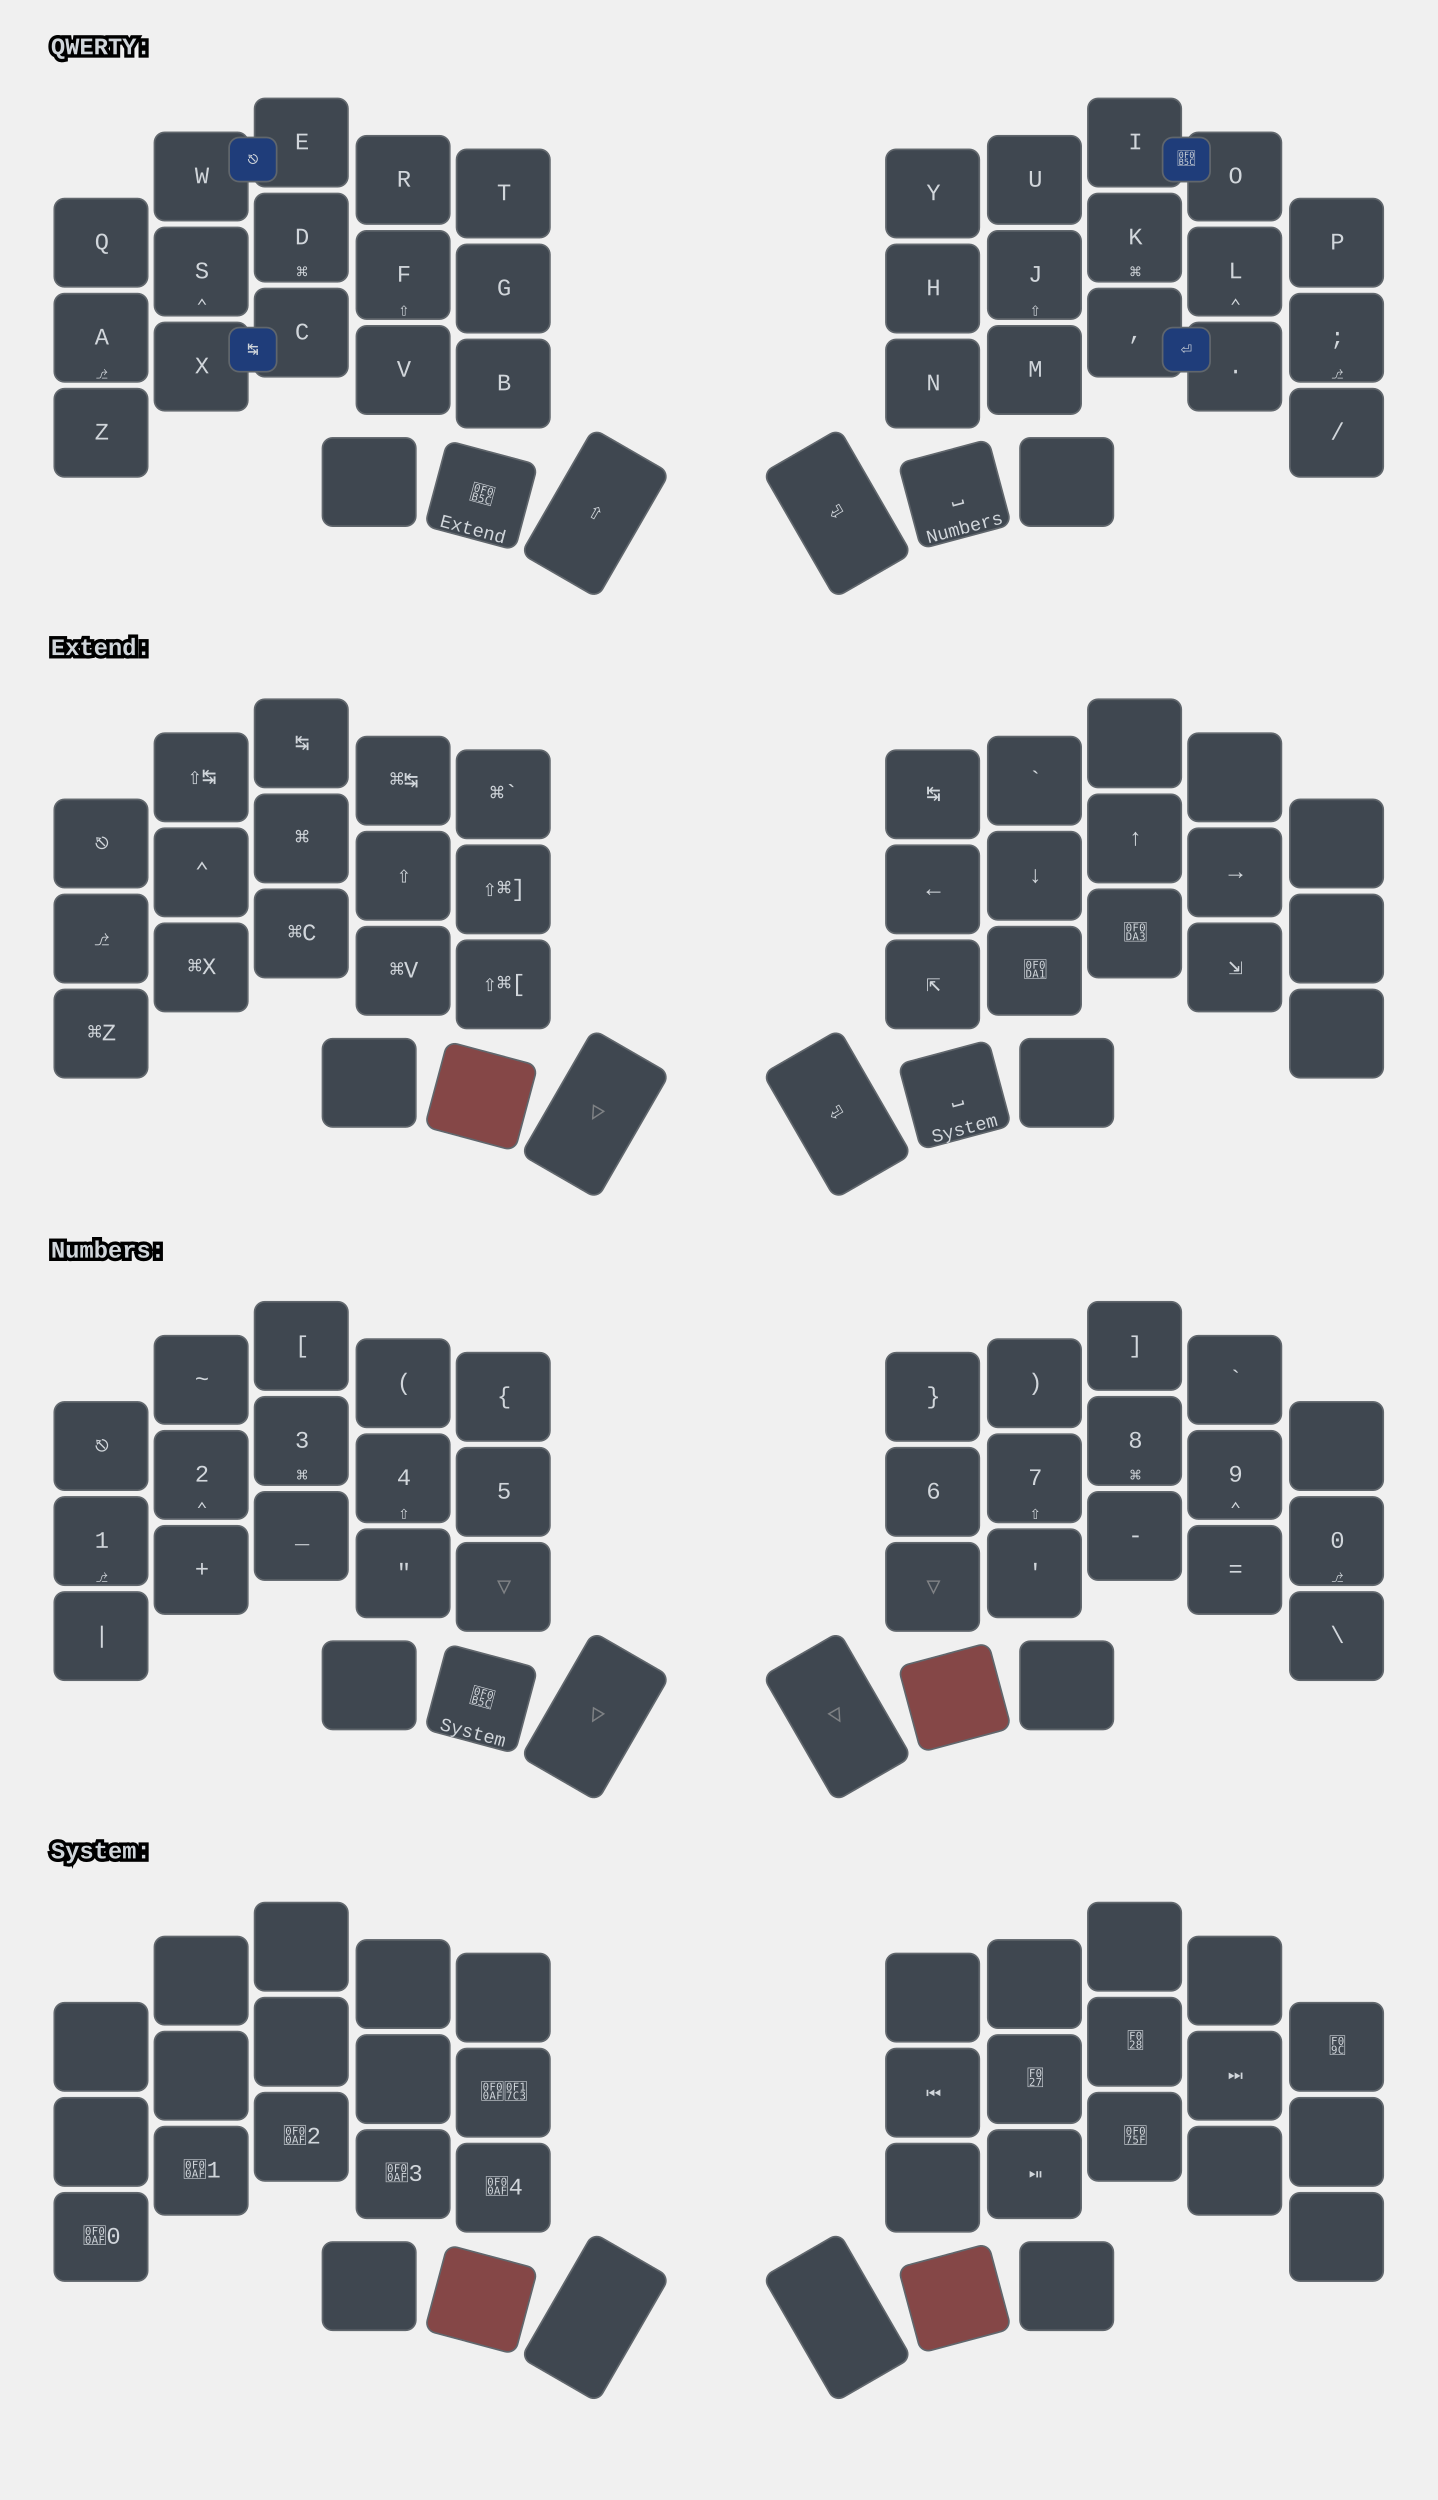
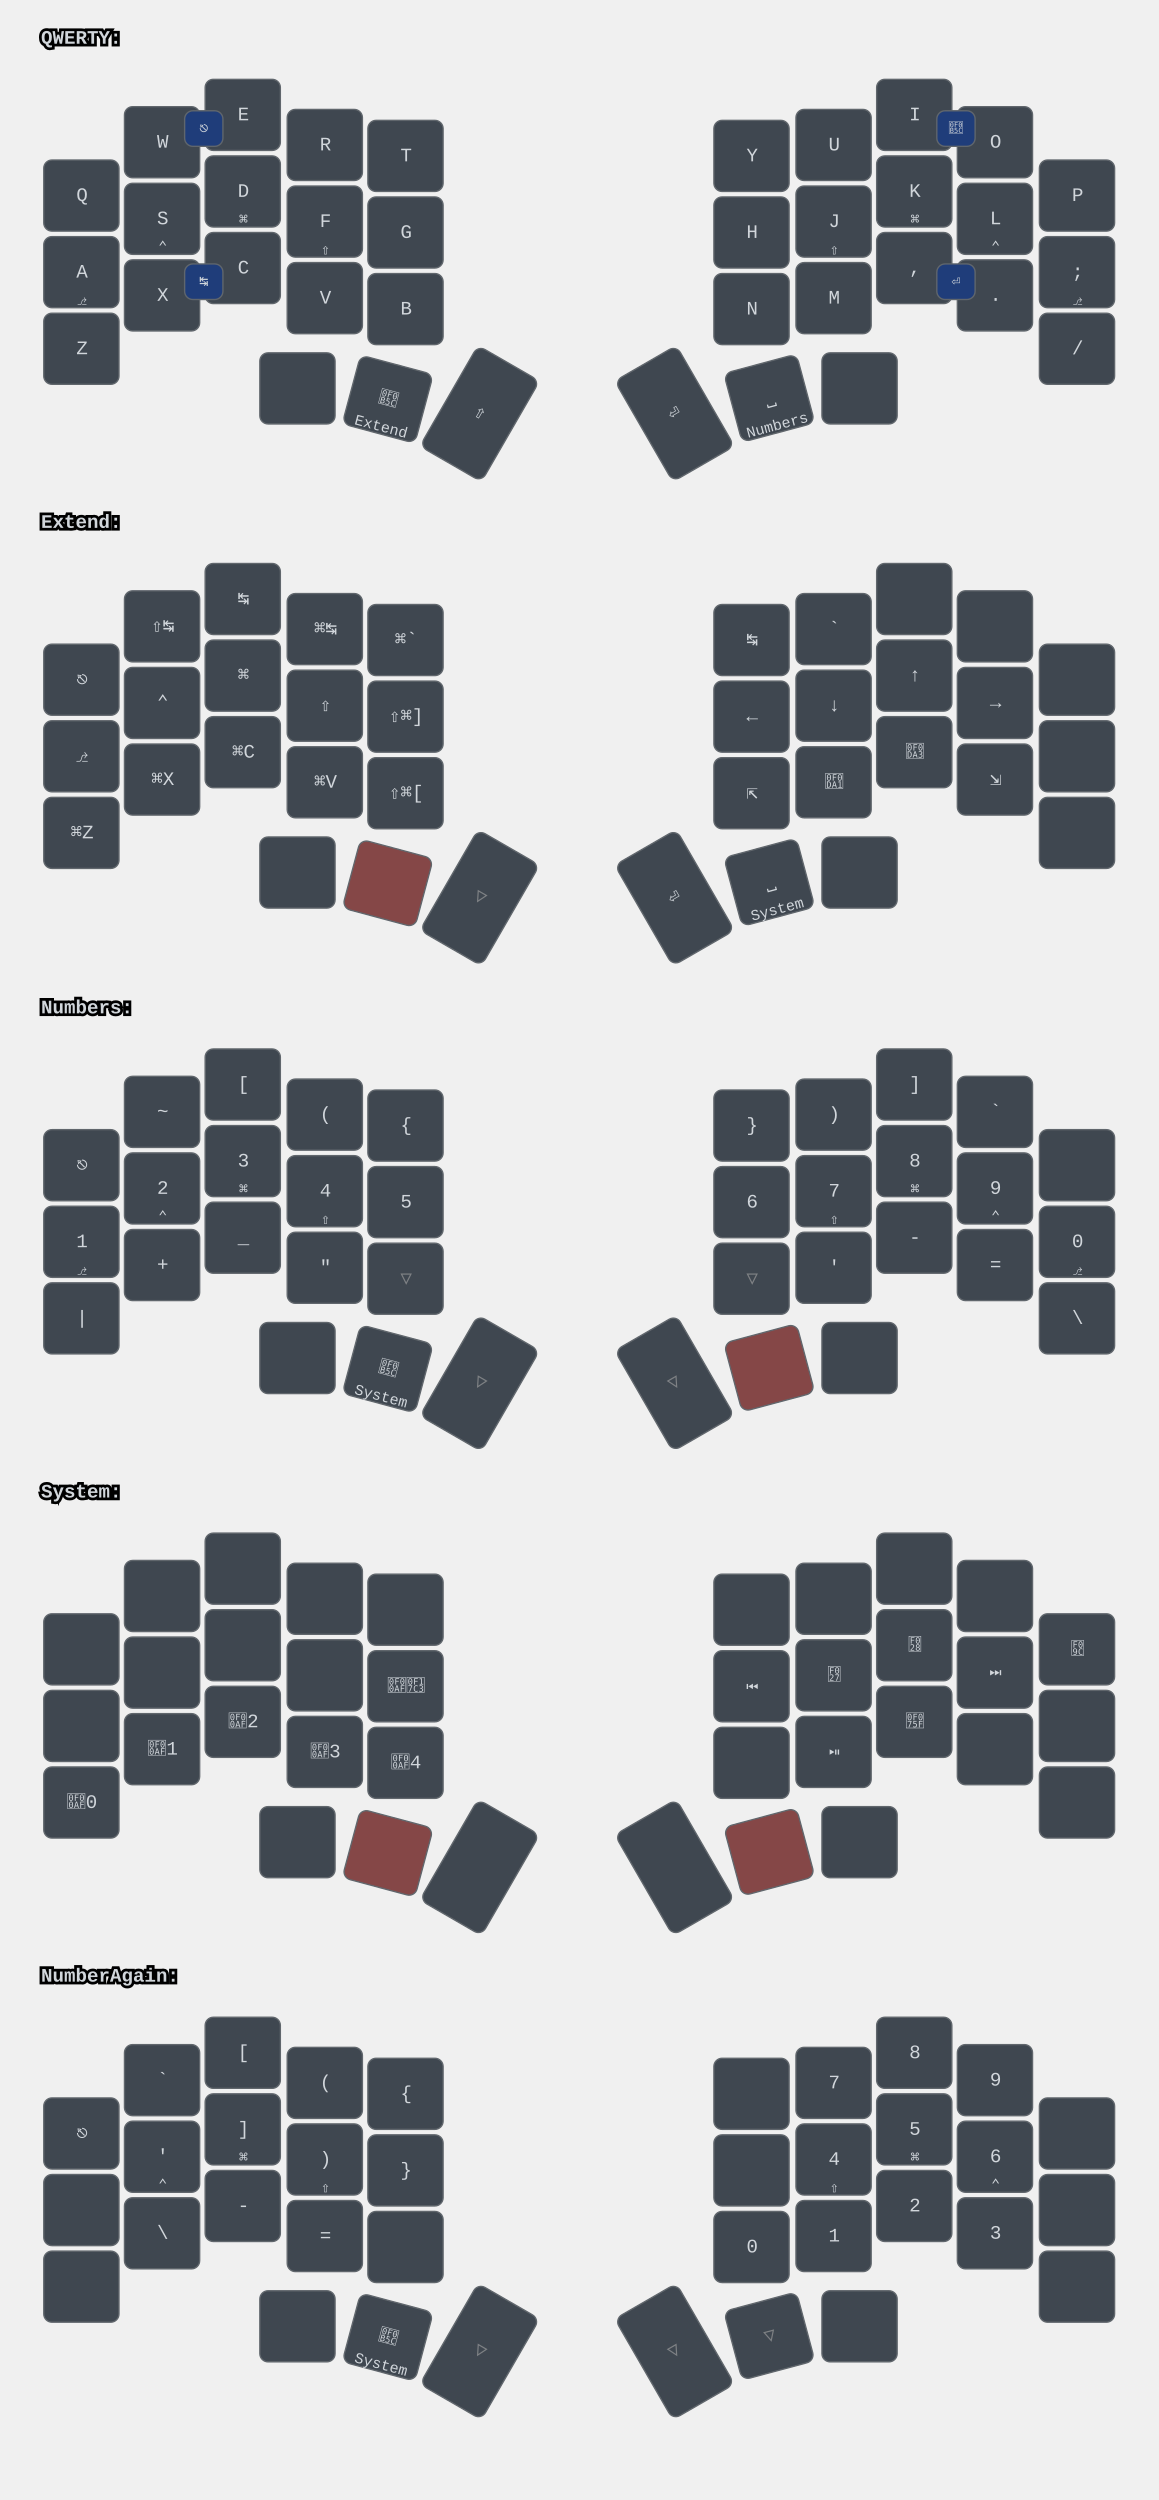
- <svg xmlns="http://www.w3.org/2000/svg" width="847" height="1473" viewBox="0 0 847 1473" class="keymap">
+ <svg xmlns="http://www.w3.org/2000/svg" width="847" height="1828" viewBox="0 0 847 1828" class="keymap">
  <style>/* inherit to force styles through use tags */
svg path {
    fill: inherit;
}

/* font and background color specifications */
svg.keymap {
    font-family: SFMono-Regular,Consolas,Liberation Mono,Menlo,monospace;
    font-size: 14px;
    font-kerning: normal;
    text-rendering: optimizeLegibility;
    fill: #24292e;
}

/* default key styling */
rect.key {
    fill: #f6f8fa;
}

rect.key, rect.combo {
    stroke: #c9cccf;
    stroke-width: 1;
}

/* default key side styling, only used is draw_key_sides is set */
rect.side {
    filter: brightness(90%);
}

/* color accent for combo boxes */
rect.combo, rect.combo-separate {
    fill: #cdf;
}

/* color accent for held keys */
rect.held, rect.combo.held {
    fill: #fdd;
}

/* color accent for ghost (optional) keys */
rect.ghost, rect.combo.ghost {
    stroke-dasharray: 4, 4;
    stroke-width: 2;
}

text {
    text-anchor: middle;
    dominant-baseline: middle;
}

/* styling for layer labels */
text.label {
    font-weight: bold;
    text-anchor: start;
    stroke: white;
    stroke-width: 4;
    paint-order: stroke;
}

/* styling for optional footer */
text.footer {
    text-anchor: end;
    dominant-baseline: auto;
    stroke: white;
    stroke-width: 4;
    paint-order: stroke;
}

/* styling for combo tap, and key hold/shifted label text */
text.combo, text.hold, text.shifted {
    font-size: 11px;
}

text.hold {
    text-anchor: middle;
    dominant-baseline: auto;
}

text.shifted {
    text-anchor: middle;
    dominant-baseline: hanging;
}

/* styling for hold/shifted label text in combo box */
text.combo.hold, text.combo.shifted {
    font-size: 8px;
}

/* lighter symbol for transparent keys */
text.trans {
    fill: #7b7e81;
}

/* styling for combo dendrons */
path.combo {
    stroke-width: 1;
    stroke: gray;
    fill: none;
}

/* Start Tabler Icons Cleanup */
/* cannot use height/width with glyphs */
.icon-tabler &gt; path {
    fill: inherit;
    stroke: inherit;
    stroke-width: 2;
}
/* hide tabler's default box */
.icon-tabler &gt; path[stroke="none"][fill="none"] {
    visibility: hidden;
}
/* End Tabler Icons Cleanup */

svg.keymap { fill: #d1d6db; }
rect.key { fill: #3f4750; }
rect.key, rect.combo { stroke: #60666c; }
rect.combo, rect.combo-separate { fill: #1f3d7a; }
rect.held, rect.combo.held { fill: #854747; }
text.label, text.footer { stroke: black; }
text.trans { fill: #7e8184; }
path.combo { stroke: #7f7f7f; }

 /* font and background color specifications */ svg.keymap { font-family: ComicCode Nerd Font, SFMono-Regular,Consolas,Liberation Mono,Menlo,monospace; font-size: 14px; font-kerning: normal; text-rendering: optimizeLegibility; } </style>
  <g transform="translate(30, 0)" class="layer-QWERTY">
    <text x="0" y="28" class="label">QWERTY:</text>
    <g transform="translate(0, 56)">
      <g transform="translate(30, 87)" class="key keypos-0">
        <rect rx="6" ry="6" x="-28" y="-26" width="55" height="52" class="key" />
        <text x="0" y="0" class="key tap">Q</text>
      </g>
      <g transform="translate(89, 48)" class="key keypos-1">
        <rect rx="6" ry="6" x="-28" y="-26" width="55" height="52" class="key" />
        <text x="0" y="0" class="key tap">W</text>
      </g>
      <g transform="translate(148, 28)" class="key keypos-2">
        <rect rx="6" ry="6" x="-28" y="-26" width="55" height="52" class="key" />
        <text x="0" y="0" class="key tap">E</text>
      </g>
      <g transform="translate(208, 50)" class="key keypos-3">
        <rect rx="6" ry="6" x="-28" y="-26" width="55" height="52" class="key" />
        <text x="0" y="0" class="key tap">R</text>
      </g>
      <g transform="translate(267, 58)" class="key keypos-4">
        <rect rx="6" ry="6" x="-28" y="-26" width="55" height="52" class="key" />
        <text x="0" y="0" class="key tap">T</text>
      </g>
      <g transform="translate(520, 58)" class="key keypos-5">
        <rect rx="6" ry="6" x="-28" y="-26" width="55" height="52" class="key" />
        <text x="0" y="0" class="key tap">Y</text>
      </g>
      <g transform="translate(580, 50)" class="key keypos-6">
        <rect rx="6" ry="6" x="-28" y="-26" width="55" height="52" class="key" />
        <text x="0" y="0" class="key tap">U</text>
      </g>
      <g transform="translate(639, 28)" class="key keypos-7">
        <rect rx="6" ry="6" x="-28" y="-26" width="55" height="52" class="key" />
        <text x="0" y="0" class="key tap">I</text>
      </g>
      <g transform="translate(698, 48)" class="key keypos-8">
        <rect rx="6" ry="6" x="-28" y="-26" width="55" height="52" class="key" />
        <text x="0" y="0" class="key tap">O</text>
      </g>
      <g transform="translate(758, 87)" class="key keypos-9">
        <rect rx="6" ry="6" x="-28" y="-26" width="55" height="52" class="key" />
        <text x="0" y="0" class="key tap">P</text>
      </g>
      <g transform="translate(30, 143)" class="key keypos-10">
        <rect rx="6" ry="6" x="-28" y="-26" width="55" height="52" class="key" />
        <text x="0" y="0" class="key tap">A</text>
        <text x="0" y="24" class="key hold">⎇</text>
      </g>
      <g transform="translate(89, 104)" class="key keypos-11">
        <rect rx="6" ry="6" x="-28" y="-26" width="55" height="52" class="key" />
        <text x="0" y="0" class="key tap">S</text>
        <text x="0" y="24" class="key hold">⌃</text>
      </g>
      <g transform="translate(148, 84)" class="key keypos-12">
        <rect rx="6" ry="6" x="-28" y="-26" width="55" height="52" class="key" />
        <text x="0" y="0" class="key tap">D</text>
        <text x="0" y="24" class="key hold">⌘</text>
      </g>
      <g transform="translate(208, 106)" class="key keypos-13">
        <rect rx="6" ry="6" x="-28" y="-26" width="55" height="52" class="key" />
        <text x="0" y="0" class="key tap">F</text>
        <text x="0" y="24" class="key hold">⇧</text>
      </g>
      <g transform="translate(267, 114)" class="key keypos-14">
        <rect rx="6" ry="6" x="-28" y="-26" width="55" height="52" class="key" />
        <text x="0" y="0" class="key tap">G</text>
      </g>
      <g transform="translate(520, 114)" class="key keypos-15">
        <rect rx="6" ry="6" x="-28" y="-26" width="55" height="52" class="key" />
        <text x="0" y="0" class="key tap">H</text>
      </g>
      <g transform="translate(580, 106)" class="key keypos-16">
        <rect rx="6" ry="6" x="-28" y="-26" width="55" height="52" class="key" />
        <text x="0" y="0" class="key tap">J</text>
        <text x="0" y="24" class="key hold">⇧</text>
      </g>
      <g transform="translate(639, 84)" class="key keypos-17">
        <rect rx="6" ry="6" x="-28" y="-26" width="55" height="52" class="key" />
        <text x="0" y="0" class="key tap">K</text>
        <text x="0" y="24" class="key hold">⌘</text>
      </g>
      <g transform="translate(698, 104)" class="key keypos-18">
        <rect rx="6" ry="6" x="-28" y="-26" width="55" height="52" class="key" />
        <text x="0" y="0" class="key tap">L</text>
        <text x="0" y="24" class="key hold">⌃</text>
      </g>
      <g transform="translate(758, 143)" class="key keypos-19">
        <rect rx="6" ry="6" x="-28" y="-26" width="55" height="52" class="key" />
        <text x="0" y="0" class="key tap">;</text>
        <text x="0" y="24" class="key hold">⎇</text>
      </g>
      <g transform="translate(30, 199)" class="key keypos-20">
        <rect rx="6" ry="6" x="-28" y="-26" width="55" height="52" class="key" />
        <text x="0" y="0" class="key tap">Z</text>
      </g>
      <g transform="translate(89, 160)" class="key keypos-21">
        <rect rx="6" ry="6" x="-28" y="-26" width="55" height="52" class="key" />
        <text x="0" y="0" class="key tap">X</text>
      </g>
      <g transform="translate(148, 140)" class="key keypos-22">
        <rect rx="6" ry="6" x="-28" y="-26" width="55" height="52" class="key" />
        <text x="0" y="0" class="key tap">C</text>
      </g>
      <g transform="translate(208, 162)" class="key keypos-23">
        <rect rx="6" ry="6" x="-28" y="-26" width="55" height="52" class="key" />
        <text x="0" y="0" class="key tap">V</text>
      </g>
      <g transform="translate(267, 170)" class="key keypos-24">
        <rect rx="6" ry="6" x="-28" y="-26" width="55" height="52" class="key" />
        <text x="0" y="0" class="key tap">B</text>
      </g>
      <g transform="translate(520, 170)" class="key keypos-25">
        <rect rx="6" ry="6" x="-28" y="-26" width="55" height="52" class="key" />
        <text x="0" y="0" class="key tap">N</text>
      </g>
      <g transform="translate(580, 162)" class="key keypos-26">
        <rect rx="6" ry="6" x="-28" y="-26" width="55" height="52" class="key" />
        <text x="0" y="0" class="key tap">M</text>
      </g>
      <g transform="translate(639, 140)" class="key keypos-27">
        <rect rx="6" ry="6" x="-28" y="-26" width="55" height="52" class="key" />
        <text x="0" y="0" class="key tap">,</text>
      </g>
      <g transform="translate(698, 160)" class="key keypos-28">
        <rect rx="6" ry="6" x="-28" y="-26" width="55" height="52" class="key" />
        <text x="0" y="0" class="key tap">.</text>
      </g>
      <g transform="translate(758, 199)" class="key keypos-29">
        <rect rx="6" ry="6" x="-28" y="-26" width="55" height="52" class="key" />
        <text x="0" y="0" class="key tap">/</text>
      </g>
      <g transform="translate(188, 228)" class="key keypos-30">
        <rect rx="6" ry="6" x="-28" y="-26" width="55" height="52" class="key" />
      </g>
      <g transform="translate(254, 236) rotate(15.0)" class="key keypos-31">
        <rect rx="6" ry="6" x="-28" y="-26" width="55" height="52" class="key" />
        <text x="0" y="0" class="key tap">󰭜</text>
        <text x="0" y="24" class="key hold">Extend</text>
      </g>
      <g transform="translate(321, 246) rotate(30.0)" class="key keypos-32">
        <rect rx="6" ry="6" x="-26" y="-42" width="52" height="85" class="key" />
        <text x="0" y="0" class="key tap">⇧</text>
      </g>
      <g transform="translate(463, 246) rotate(-30.0)" class="key keypos-33">
        <rect rx="6" ry="6" x="-26" y="-42" width="52" height="85" class="key" />
        <text x="0" y="0" class="key tap">⏎</text>
      </g>
      <g transform="translate(533, 235) rotate(-15.0)" class="key keypos-34">
        <rect rx="6" ry="6" x="-28" y="-26" width="55" height="52" class="key" />
        <text x="0" y="0" class="key tap">⎵</text>
        <text x="0" y="24" class="key hold">Numbers</text>
      </g>
      <g transform="translate(599, 228)" class="key keypos-35">
        <rect rx="6" ry="6" x="-28" y="-26" width="55" height="52" class="key" />
      </g>
      <g class="combo combopos-0">
        <rect rx="6" ry="6" x="655" y="137" width="28" height="26" class="combo" />
        <text x="669" y="150" class="combo tap">⏎</text>
      </g>
      <g class="combo combopos-1">
        <rect rx="6" ry="6" x="655" y="25" width="28" height="26" class="combo" />
        <text x="669" y="38" class="combo tap">󰭜</text>
      </g>
      <g class="combo combopos-2">
        <rect rx="6" ry="6" x="105" y="25" width="28" height="26" class="combo" />
        <text x="119" y="38" class="combo tap">⎋</text>
      </g>
      <g class="combo combopos-3">
        <rect rx="6" ry="6" x="105" y="137" width="28" height="26" class="combo" />
        <text x="119" y="150" class="combo tap">↹</text>
      </g>
    </g>
  </g>
  <g transform="translate(30, 354)" class="layer-Extend">
    <text x="0" y="28" class="label">Extend:</text>
    <g transform="translate(0, 56)">
      <g transform="translate(30, 87)" class="key keypos-0">
        <rect rx="6" ry="6" x="-28" y="-26" width="55" height="52" class="key" />
        <text x="0" y="0" class="key tap">⎋</text>
      </g>
      <g transform="translate(89, 48)" class="key keypos-1">
        <rect rx="6" ry="6" x="-28" y="-26" width="55" height="52" class="key" />
        <text x="0" y="0" class="key tap">⇧↹</text>
      </g>
      <g transform="translate(148, 28)" class="key keypos-2">
        <rect rx="6" ry="6" x="-28" y="-26" width="55" height="52" class="key" />
        <text x="0" y="0" class="key tap">↹</text>
      </g>
      <g transform="translate(208, 50)" class="key keypos-3">
        <rect rx="6" ry="6" x="-28" y="-26" width="55" height="52" class="key" />
        <text x="0" y="0" class="key tap">⌘↹</text>
      </g>
      <g transform="translate(267, 58)" class="key keypos-4">
        <rect rx="6" ry="6" x="-28" y="-26" width="55" height="52" class="key" />
        <text x="0" y="0" class="key tap">⌘`</text>
      </g>
      <g transform="translate(520, 58)" class="key keypos-5">
        <rect rx="6" ry="6" x="-28" y="-26" width="55" height="52" class="key" />
        <text x="0" y="0" class="key tap">↹</text>
      </g>
      <g transform="translate(580, 50)" class="key keypos-6">
        <rect rx="6" ry="6" x="-28" y="-26" width="55" height="52" class="key" />
        <text x="0" y="0" class="key tap">`</text>
      </g>
      <g transform="translate(639, 28)" class="key keypos-7">
        <rect rx="6" ry="6" x="-28" y="-26" width="55" height="52" class="key" />
      </g>
      <g transform="translate(698, 48)" class="key keypos-8">
        <rect rx="6" ry="6" x="-28" y="-26" width="55" height="52" class="key" />
      </g>
      <g transform="translate(758, 87)" class="key keypos-9">
        <rect rx="6" ry="6" x="-28" y="-26" width="55" height="52" class="key" />
      </g>
      <g transform="translate(30, 143)" class="key keypos-10">
        <rect rx="6" ry="6" x="-28" y="-26" width="55" height="52" class="key" />
        <text x="0" y="0" class="key tap">⎇</text>
      </g>
      <g transform="translate(89, 104)" class="key keypos-11">
        <rect rx="6" ry="6" x="-28" y="-26" width="55" height="52" class="key" />
        <text x="0" y="0" class="key tap">⌃</text>
      </g>
      <g transform="translate(148, 84)" class="key keypos-12">
        <rect rx="6" ry="6" x="-28" y="-26" width="55" height="52" class="key" />
        <text x="0" y="0" class="key tap">⌘</text>
      </g>
      <g transform="translate(208, 106)" class="key keypos-13">
        <rect rx="6" ry="6" x="-28" y="-26" width="55" height="52" class="key" />
        <text x="0" y="0" class="key tap">⇧</text>
      </g>
      <g transform="translate(267, 114)" class="key keypos-14">
        <rect rx="6" ry="6" x="-28" y="-26" width="55" height="52" class="key" />
        <text x="0" y="0" class="key tap">⇧⌘]</text>
      </g>
      <g transform="translate(520, 114)" class="key keypos-15">
        <rect rx="6" ry="6" x="-28" y="-26" width="55" height="52" class="key" />
        <text x="0" y="0" class="key tap">←</text>
      </g>
      <g transform="translate(580, 106)" class="key keypos-16">
        <rect rx="6" ry="6" x="-28" y="-26" width="55" height="52" class="key" />
        <text x="0" y="0" class="key tap">↓</text>
      </g>
      <g transform="translate(639, 84)" class="key keypos-17">
        <rect rx="6" ry="6" x="-28" y="-26" width="55" height="52" class="key" />
        <text x="0" y="0" class="key tap">↑</text>
      </g>
      <g transform="translate(698, 104)" class="key keypos-18">
        <rect rx="6" ry="6" x="-28" y="-26" width="55" height="52" class="key" />
        <text x="0" y="0" class="key tap">→</text>
      </g>
      <g transform="translate(758, 143)" class="key keypos-19">
        <rect rx="6" ry="6" x="-28" y="-26" width="55" height="52" class="key" />
      </g>
      <g transform="translate(30, 199)" class="key keypos-20">
        <rect rx="6" ry="6" x="-28" y="-26" width="55" height="52" class="key" />
        <text x="0" y="0" class="key tap">⌘Z</text>
      </g>
      <g transform="translate(89, 160)" class="key keypos-21">
        <rect rx="6" ry="6" x="-28" y="-26" width="55" height="52" class="key" />
        <text x="0" y="0" class="key tap">⌘X</text>
      </g>
      <g transform="translate(148, 140)" class="key keypos-22">
        <rect rx="6" ry="6" x="-28" y="-26" width="55" height="52" class="key" />
        <text x="0" y="0" class="key tap">⌘C</text>
      </g>
      <g transform="translate(208, 162)" class="key keypos-23">
        <rect rx="6" ry="6" x="-28" y="-26" width="55" height="52" class="key" />
        <text x="0" y="0" class="key tap">⌘V</text>
      </g>
      <g transform="translate(267, 170)" class="key keypos-24">
        <rect rx="6" ry="6" x="-28" y="-26" width="55" height="52" class="key" />
        <text x="0" y="0" class="key tap">⇧⌘[</text>
      </g>
      <g transform="translate(520, 170)" class="key keypos-25">
        <rect rx="6" ry="6" x="-28" y="-26" width="55" height="52" class="key" />
        <text x="0" y="0" class="key tap">⇱</text>
      </g>
      <g transform="translate(580, 162)" class="key keypos-26">
        <rect rx="6" ry="6" x="-28" y="-26" width="55" height="52" class="key" />
        <text x="0" y="0" class="key tap">󰶡</text>
      </g>
      <g transform="translate(639, 140)" class="key keypos-27">
        <rect rx="6" ry="6" x="-28" y="-26" width="55" height="52" class="key" />
        <text x="0" y="0" class="key tap">󰶣</text>
      </g>
      <g transform="translate(698, 160)" class="key keypos-28">
        <rect rx="6" ry="6" x="-28" y="-26" width="55" height="52" class="key" />
        <text x="0" y="0" class="key tap">⇲</text>
      </g>
      <g transform="translate(758, 199)" class="key keypos-29">
        <rect rx="6" ry="6" x="-28" y="-26" width="55" height="52" class="key" />
      </g>
      <g transform="translate(188, 228)" class="key keypos-30">
        <rect rx="6" ry="6" x="-28" y="-26" width="55" height="52" class="key" />
      </g>
      <g transform="translate(254, 236) rotate(15.0)" class="key held keypos-31">
        <rect rx="6" ry="6" x="-28" y="-26" width="55" height="52" class="key held" />
      </g>
      <g transform="translate(321, 246) rotate(30.0)" class="key trans keypos-32">
        <rect rx="6" ry="6" x="-26" y="-42" width="52" height="85" class="key trans" />
        <text x="0" y="0" class="key trans tap">▽</text>
      </g>
      <g transform="translate(463, 246) rotate(-30.0)" class="key keypos-33">
        <rect rx="6" ry="6" x="-26" y="-42" width="52" height="85" class="key" />
        <text x="0" y="0" class="key tap">⏎</text>
      </g>
      <g transform="translate(533, 235) rotate(-15.0)" class="key keypos-34">
        <rect rx="6" ry="6" x="-28" y="-26" width="55" height="52" class="key" />
        <text x="0" y="0" class="key tap">⎵</text>
        <text x="0" y="24" class="key hold">System</text>
      </g>
      <g transform="translate(599, 228)" class="key keypos-35">
        <rect rx="6" ry="6" x="-28" y="-26" width="55" height="52" class="key" />
      </g>
    </g>
  </g>
  <g transform="translate(30, 709)" class="layer-Numbers">
    <text x="0" y="28" class="label">Numbers:</text>
    <g transform="translate(0, 56)">
      <g transform="translate(30, 87)" class="key keypos-0">
        <rect rx="6" ry="6" x="-28" y="-26" width="55" height="52" class="key" />
        <text x="0" y="0" class="key tap">⎋</text>
      </g>
      <g transform="translate(89, 48)" class="key keypos-1">
        <rect rx="6" ry="6" x="-28" y="-26" width="55" height="52" class="key" />
        <text x="0" y="0" class="key tap">~</text>
      </g>
      <g transform="translate(148, 28)" class="key keypos-2">
        <rect rx="6" ry="6" x="-28" y="-26" width="55" height="52" class="key" />
        <text x="0" y="0" class="key tap">[</text>
      </g>
      <g transform="translate(208, 50)" class="key keypos-3">
        <rect rx="6" ry="6" x="-28" y="-26" width="55" height="52" class="key" />
        <text x="0" y="0" class="key tap">(</text>
      </g>
      <g transform="translate(267, 58)" class="key keypos-4">
        <rect rx="6" ry="6" x="-28" y="-26" width="55" height="52" class="key" />
        <text x="0" y="0" class="key tap">{</text>
      </g>
      <g transform="translate(520, 58)" class="key keypos-5">
        <rect rx="6" ry="6" x="-28" y="-26" width="55" height="52" class="key" />
        <text x="0" y="0" class="key tap">}</text>
      </g>
      <g transform="translate(580, 50)" class="key keypos-6">
        <rect rx="6" ry="6" x="-28" y="-26" width="55" height="52" class="key" />
        <text x="0" y="0" class="key tap">)</text>
      </g>
      <g transform="translate(639, 28)" class="key keypos-7">
        <rect rx="6" ry="6" x="-28" y="-26" width="55" height="52" class="key" />
        <text x="0" y="0" class="key tap">]</text>
      </g>
      <g transform="translate(698, 48)" class="key keypos-8">
        <rect rx="6" ry="6" x="-28" y="-26" width="55" height="52" class="key" />
        <text x="0" y="0" class="key tap">`</text>
      </g>
      <g transform="translate(758, 87)" class="key keypos-9">
        <rect rx="6" ry="6" x="-28" y="-26" width="55" height="52" class="key" />
      </g>
      <g transform="translate(30, 143)" class="key keypos-10">
        <rect rx="6" ry="6" x="-28" y="-26" width="55" height="52" class="key" />
        <text x="0" y="0" class="key tap">1</text>
        <text x="0" y="24" class="key hold">⎇</text>
      </g>
      <g transform="translate(89, 104)" class="key keypos-11">
        <rect rx="6" ry="6" x="-28" y="-26" width="55" height="52" class="key" />
        <text x="0" y="0" class="key tap">2</text>
        <text x="0" y="24" class="key hold">⌃</text>
      </g>
      <g transform="translate(148, 84)" class="key keypos-12">
        <rect rx="6" ry="6" x="-28" y="-26" width="55" height="52" class="key" />
        <text x="0" y="0" class="key tap">3</text>
        <text x="0" y="24" class="key hold">⌘</text>
      </g>
      <g transform="translate(208, 106)" class="key keypos-13">
        <rect rx="6" ry="6" x="-28" y="-26" width="55" height="52" class="key" />
        <text x="0" y="0" class="key tap">4</text>
        <text x="0" y="24" class="key hold">⇧</text>
      </g>
      <g transform="translate(267, 114)" class="key keypos-14">
        <rect rx="6" ry="6" x="-28" y="-26" width="55" height="52" class="key" />
        <text x="0" y="0" class="key tap">5</text>
      </g>
      <g transform="translate(520, 114)" class="key keypos-15">
        <rect rx="6" ry="6" x="-28" y="-26" width="55" height="52" class="key" />
        <text x="0" y="0" class="key tap">6</text>
      </g>
      <g transform="translate(580, 106)" class="key keypos-16">
        <rect rx="6" ry="6" x="-28" y="-26" width="55" height="52" class="key" />
        <text x="0" y="0" class="key tap">7</text>
        <text x="0" y="24" class="key hold">⇧</text>
      </g>
      <g transform="translate(639, 84)" class="key keypos-17">
        <rect rx="6" ry="6" x="-28" y="-26" width="55" height="52" class="key" />
        <text x="0" y="0" class="key tap">8</text>
        <text x="0" y="24" class="key hold">⌘</text>
      </g>
      <g transform="translate(698, 104)" class="key keypos-18">
        <rect rx="6" ry="6" x="-28" y="-26" width="55" height="52" class="key" />
        <text x="0" y="0" class="key tap">9</text>
        <text x="0" y="24" class="key hold">⌃</text>
      </g>
      <g transform="translate(758, 143)" class="key keypos-19">
        <rect rx="6" ry="6" x="-28" y="-26" width="55" height="52" class="key" />
        <text x="0" y="0" class="key tap">0</text>
        <text x="0" y="24" class="key hold">⎇</text>
      </g>
      <g transform="translate(30, 199)" class="key keypos-20">
        <rect rx="6" ry="6" x="-28" y="-26" width="55" height="52" class="key" />
        <text x="0" y="0" class="key tap">|</text>
      </g>
      <g transform="translate(89, 160)" class="key keypos-21">
        <rect rx="6" ry="6" x="-28" y="-26" width="55" height="52" class="key" />
        <text x="0" y="0" class="key tap">+</text>
      </g>
      <g transform="translate(148, 140)" class="key keypos-22">
        <rect rx="6" ry="6" x="-28" y="-26" width="55" height="52" class="key" />
        <text x="0" y="0" class="key tap">_</text>
      </g>
      <g transform="translate(208, 162)" class="key keypos-23">
        <rect rx="6" ry="6" x="-28" y="-26" width="55" height="52" class="key" />
        <text x="0" y="0" class="key tap">"</text>
      </g>
      <g transform="translate(267, 170)" class="key trans keypos-24">
        <rect rx="6" ry="6" x="-28" y="-26" width="55" height="52" class="key trans" />
        <text x="0" y="0" class="key trans tap">▽</text>
      </g>
      <g transform="translate(520, 170)" class="key trans keypos-25">
        <rect rx="6" ry="6" x="-28" y="-26" width="55" height="52" class="key trans" />
        <text x="0" y="0" class="key trans tap">▽</text>
      </g>
      <g transform="translate(580, 162)" class="key keypos-26">
        <rect rx="6" ry="6" x="-28" y="-26" width="55" height="52" class="key" />
        <text x="0" y="0" class="key tap">'</text>
      </g>
      <g transform="translate(639, 140)" class="key keypos-27">
        <rect rx="6" ry="6" x="-28" y="-26" width="55" height="52" class="key" />
        <text x="0" y="0" class="key tap">-</text>
      </g>
      <g transform="translate(698, 160)" class="key keypos-28">
        <rect rx="6" ry="6" x="-28" y="-26" width="55" height="52" class="key" />
        <text x="0" y="0" class="key tap">=</text>
      </g>
      <g transform="translate(758, 199)" class="key keypos-29">
        <rect rx="6" ry="6" x="-28" y="-26" width="55" height="52" class="key" />
        <text x="0" y="0" class="key tap">\</text>
      </g>
      <g transform="translate(188, 228)" class="key keypos-30">
        <rect rx="6" ry="6" x="-28" y="-26" width="55" height="52" class="key" />
      </g>
      <g transform="translate(254, 236) rotate(15.0)" class="key keypos-31">
        <rect rx="6" ry="6" x="-28" y="-26" width="55" height="52" class="key" />
        <text x="0" y="0" class="key tap">󰭜</text>
        <text x="0" y="24" class="key hold">System</text>
      </g>
      <g transform="translate(321, 246) rotate(30.0)" class="key trans keypos-32">
        <rect rx="6" ry="6" x="-26" y="-42" width="52" height="85" class="key trans" />
        <text x="0" y="0" class="key trans tap">▽</text>
      </g>
      <g transform="translate(463, 246) rotate(-30.0)" class="key trans keypos-33">
        <rect rx="6" ry="6" x="-26" y="-42" width="52" height="85" class="key trans" />
        <text x="0" y="0" class="key trans tap">▽</text>
      </g>
      <g transform="translate(533, 235) rotate(-15.0)" class="key held keypos-34">
        <rect rx="6" ry="6" x="-28" y="-26" width="55" height="52" class="key held" />
      </g>
      <g transform="translate(599, 228)" class="key keypos-35">
        <rect rx="6" ry="6" x="-28" y="-26" width="55" height="52" class="key" />
      </g>
    </g>
  </g>
  <g transform="translate(30, 1063)" class="layer-System">
    <text x="0" y="28" class="label">System:</text>
    <g transform="translate(0, 56)">
      <g transform="translate(30, 87)" class="key keypos-0">
        <rect rx="6" ry="6" x="-28" y="-26" width="55" height="52" class="key" />
      </g>
      <g transform="translate(89, 48)" class="key keypos-1">
        <rect rx="6" ry="6" x="-28" y="-26" width="55" height="52" class="key" />
      </g>
      <g transform="translate(148, 28)" class="key keypos-2">
        <rect rx="6" ry="6" x="-28" y="-26" width="55" height="52" class="key" />
      </g>
      <g transform="translate(208, 50)" class="key keypos-3">
        <rect rx="6" ry="6" x="-28" y="-26" width="55" height="52" class="key" />
      </g>
      <g transform="translate(267, 58)" class="key keypos-4">
        <rect rx="6" ry="6" x="-28" y="-26" width="55" height="52" class="key" />
      </g>
      <g transform="translate(520, 58)" class="key keypos-5">
        <rect rx="6" ry="6" x="-28" y="-26" width="55" height="52" class="key" />
      </g>
      <g transform="translate(580, 50)" class="key keypos-6">
        <rect rx="6" ry="6" x="-28" y="-26" width="55" height="52" class="key" />
      </g>
      <g transform="translate(639, 28)" class="key keypos-7">
        <rect rx="6" ry="6" x="-28" y="-26" width="55" height="52" class="key" />
      </g>
      <g transform="translate(698, 48)" class="key keypos-8">
        <rect rx="6" ry="6" x="-28" y="-26" width="55" height="52" class="key" />
      </g>
      <g transform="translate(758, 87)" class="key keypos-9">
        <rect rx="6" ry="6" x="-28" y="-26" width="55" height="52" class="key" />
        <text x="0" y="0" class="key tap"></text>
      </g>
      <g transform="translate(30, 143)" class="key keypos-10">
        <rect rx="6" ry="6" x="-28" y="-26" width="55" height="52" class="key" />
      </g>
      <g transform="translate(89, 104)" class="key keypos-11">
        <rect rx="6" ry="6" x="-28" y="-26" width="55" height="52" class="key" />
      </g>
      <g transform="translate(148, 84)" class="key keypos-12">
        <rect rx="6" ry="6" x="-28" y="-26" width="55" height="52" class="key" />
      </g>
      <g transform="translate(208, 106)" class="key keypos-13">
        <rect rx="6" ry="6" x="-28" y="-26" width="55" height="52" class="key" />
      </g>
      <g transform="translate(267, 114)" class="key keypos-14">
        <rect rx="6" ry="6" x="-28" y="-26" width="55" height="52" class="key" />
        <text x="0" y="0" class="key tap">󰂯󱟃</text>
      </g>
      <g transform="translate(520, 114)" class="key keypos-15">
        <rect rx="6" ry="6" x="-28" y="-26" width="55" height="52" class="key" />
        <text x="0" y="0" class="key tap">⏮</text>
      </g>
      <g transform="translate(580, 106)" class="key keypos-16">
        <rect rx="6" ry="6" x="-28" y="-26" width="55" height="52" class="key" />
        <text x="0" y="0" class="key tap"></text>
      </g>
      <g transform="translate(639, 84)" class="key keypos-17">
        <rect rx="6" ry="6" x="-28" y="-26" width="55" height="52" class="key" />
        <text x="0" y="0" class="key tap"></text>
      </g>
      <g transform="translate(698, 104)" class="key keypos-18">
        <rect rx="6" ry="6" x="-28" y="-26" width="55" height="52" class="key" />
        <text x="0" y="0" class="key tap">⏭</text>
      </g>
      <g transform="translate(758, 143)" class="key keypos-19">
        <rect rx="6" ry="6" x="-28" y="-26" width="55" height="52" class="key" />
      </g>
      <g transform="translate(30, 199)" class="key keypos-20">
        <rect rx="6" ry="6" x="-28" y="-26" width="55" height="52" class="key" />
        <text x="0" y="0" class="key tap">󰂯0</text>
      </g>
      <g transform="translate(89, 160)" class="key keypos-21">
        <rect rx="6" ry="6" x="-28" y="-26" width="55" height="52" class="key" />
        <text x="0" y="0" class="key tap">󰂯1</text>
      </g>
      <g transform="translate(148, 140)" class="key keypos-22">
        <rect rx="6" ry="6" x="-28" y="-26" width="55" height="52" class="key" />
        <text x="0" y="0" class="key tap">󰂯2</text>
      </g>
      <g transform="translate(208, 162)" class="key keypos-23">
        <rect rx="6" ry="6" x="-28" y="-26" width="55" height="52" class="key" />
        <text x="0" y="0" class="key tap">󰂯3</text>
      </g>
      <g transform="translate(267, 170)" class="key keypos-24">
        <rect rx="6" ry="6" x="-28" y="-26" width="55" height="52" class="key" />
        <text x="0" y="0" class="key tap">󰂯4</text>
      </g>
      <g transform="translate(520, 170)" class="key keypos-25">
        <rect rx="6" ry="6" x="-28" y="-26" width="55" height="52" class="key" />
      </g>
      <g transform="translate(580, 162)" class="key keypos-26">
        <rect rx="6" ry="6" x="-28" y="-26" width="55" height="52" class="key" />
        <text x="0" y="0" class="key tap">⏯</text>
      </g>
      <g transform="translate(639, 140)" class="key keypos-27">
        <rect rx="6" ry="6" x="-28" y="-26" width="55" height="52" class="key" />
        <text x="0" y="0" class="key tap">󰝟</text>
      </g>
      <g transform="translate(698, 160)" class="key keypos-28">
        <rect rx="6" ry="6" x="-28" y="-26" width="55" height="52" class="key" />
      </g>
      <g transform="translate(758, 199)" class="key keypos-29">
        <rect rx="6" ry="6" x="-28" y="-26" width="55" height="52" class="key" />
      </g>
      <g transform="translate(188, 228)" class="key keypos-30">
        <rect rx="6" ry="6" x="-28" y="-26" width="55" height="52" class="key" />
      </g>
      <g transform="translate(254, 236) rotate(15.0)" class="key held keypos-31">
        <rect rx="6" ry="6" x="-28" y="-26" width="55" height="52" class="key held" />
      </g>
      <g transform="translate(321, 246) rotate(30.0)" class="key keypos-32">
        <rect rx="6" ry="6" x="-26" y="-42" width="52" height="85" class="key" />
      </g>
      <g transform="translate(463, 246) rotate(-30.0)" class="key keypos-33">
        <rect rx="6" ry="6" x="-26" y="-42" width="52" height="85" class="key" />
      </g>
      <g transform="translate(533, 235) rotate(-15.0)" class="key held keypos-34">
        <rect rx="6" ry="6" x="-28" y="-26" width="55" height="52" class="key held" />
      </g>
      <g transform="translate(599, 228)" class="key keypos-35">
        <rect rx="6" ry="6" x="-28" y="-26" width="55" height="52" class="key" />
      </g>
    </g>
  </g>
+   <g transform="translate(30, 1417)" class="layer-NumberAgain">
+     <text x="0" y="28" class="label">NumberAgain:</text>
+     <g transform="translate(0, 56)">
+       <g transform="translate(30, 87)" class="key keypos-0">
+         <rect rx="6" ry="6" x="-28" y="-26" width="55" height="52" class="key" />
+         <text x="0" y="0" class="key tap">⎋</text>
+       </g>
+       <g transform="translate(89, 48)" class="key keypos-1">
+         <rect rx="6" ry="6" x="-28" y="-26" width="55" height="52" class="key" />
+         <text x="0" y="0" class="key tap">`</text>
+       </g>
+       <g transform="translate(148, 28)" class="key keypos-2">
+         <rect rx="6" ry="6" x="-28" y="-26" width="55" height="52" class="key" />
+         <text x="0" y="0" class="key tap">[</text>
+       </g>
+       <g transform="translate(208, 50)" class="key keypos-3">
+         <rect rx="6" ry="6" x="-28" y="-26" width="55" height="52" class="key" />
+         <text x="0" y="0" class="key tap">(</text>
+       </g>
+       <g transform="translate(267, 58)" class="key keypos-4">
+         <rect rx="6" ry="6" x="-28" y="-26" width="55" height="52" class="key" />
+         <text x="0" y="0" class="key tap">{</text>
+       </g>
+       <g transform="translate(520, 58)" class="key keypos-5">
+         <rect rx="6" ry="6" x="-28" y="-26" width="55" height="52" class="key" />
+       </g>
+       <g transform="translate(580, 50)" class="key keypos-6">
+         <rect rx="6" ry="6" x="-28" y="-26" width="55" height="52" class="key" />
+         <text x="0" y="0" class="key tap">7</text>
+       </g>
+       <g transform="translate(639, 28)" class="key keypos-7">
+         <rect rx="6" ry="6" x="-28" y="-26" width="55" height="52" class="key" />
+         <text x="0" y="0" class="key tap">8</text>
+       </g>
+       <g transform="translate(698, 48)" class="key keypos-8">
+         <rect rx="6" ry="6" x="-28" y="-26" width="55" height="52" class="key" />
+         <text x="0" y="0" class="key tap">9</text>
+       </g>
+       <g transform="translate(758, 87)" class="key keypos-9">
+         <rect rx="6" ry="6" x="-28" y="-26" width="55" height="52" class="key" />
+       </g>
+       <g transform="translate(30, 143)" class="key keypos-10">
+         <rect rx="6" ry="6" x="-28" y="-26" width="55" height="52" class="key" />
+       </g>
+       <g transform="translate(89, 104)" class="key keypos-11">
+         <rect rx="6" ry="6" x="-28" y="-26" width="55" height="52" class="key" />
+         <text x="0" y="0" class="key tap">'</text>
+         <text x="0" y="24" class="key hold">⌃</text>
+       </g>
+       <g transform="translate(148, 84)" class="key keypos-12">
+         <rect rx="6" ry="6" x="-28" y="-26" width="55" height="52" class="key" />
+         <text x="0" y="0" class="key tap">]</text>
+         <text x="0" y="24" class="key hold">⌘</text>
+       </g>
+       <g transform="translate(208, 106)" class="key keypos-13">
+         <rect rx="6" ry="6" x="-28" y="-26" width="55" height="52" class="key" />
+         <text x="0" y="0" class="key tap">)</text>
+         <text x="0" y="24" class="key hold">⇧</text>
+       </g>
+       <g transform="translate(267, 114)" class="key keypos-14">
+         <rect rx="6" ry="6" x="-28" y="-26" width="55" height="52" class="key" />
+         <text x="0" y="0" class="key tap">}</text>
+       </g>
+       <g transform="translate(520, 114)" class="key keypos-15">
+         <rect rx="6" ry="6" x="-28" y="-26" width="55" height="52" class="key" />
+       </g>
+       <g transform="translate(580, 106)" class="key keypos-16">
+         <rect rx="6" ry="6" x="-28" y="-26" width="55" height="52" class="key" />
+         <text x="0" y="0" class="key tap">4</text>
+         <text x="0" y="24" class="key hold">⇧</text>
+       </g>
+       <g transform="translate(639, 84)" class="key keypos-17">
+         <rect rx="6" ry="6" x="-28" y="-26" width="55" height="52" class="key" />
+         <text x="0" y="0" class="key tap">5</text>
+         <text x="0" y="24" class="key hold">⌘</text>
+       </g>
+       <g transform="translate(698, 104)" class="key keypos-18">
+         <rect rx="6" ry="6" x="-28" y="-26" width="55" height="52" class="key" />
+         <text x="0" y="0" class="key tap">6</text>
+         <text x="0" y="24" class="key hold">⌃</text>
+       </g>
+       <g transform="translate(758, 143)" class="key keypos-19">
+         <rect rx="6" ry="6" x="-28" y="-26" width="55" height="52" class="key" />
+       </g>
+       <g transform="translate(30, 199)" class="key keypos-20">
+         <rect rx="6" ry="6" x="-28" y="-26" width="55" height="52" class="key" />
+       </g>
+       <g transform="translate(89, 160)" class="key keypos-21">
+         <rect rx="6" ry="6" x="-28" y="-26" width="55" height="52" class="key" />
+         <text x="0" y="0" class="key tap">\</text>
+       </g>
+       <g transform="translate(148, 140)" class="key keypos-22">
+         <rect rx="6" ry="6" x="-28" y="-26" width="55" height="52" class="key" />
+         <text x="0" y="0" class="key tap">-</text>
+       </g>
+       <g transform="translate(208, 162)" class="key keypos-23">
+         <rect rx="6" ry="6" x="-28" y="-26" width="55" height="52" class="key" />
+         <text x="0" y="0" class="key tap">=</text>
+       </g>
+       <g transform="translate(267, 170)" class="key keypos-24">
+         <rect rx="6" ry="6" x="-28" y="-26" width="55" height="52" class="key" />
+       </g>
+       <g transform="translate(520, 170)" class="key keypos-25">
+         <rect rx="6" ry="6" x="-28" y="-26" width="55" height="52" class="key" />
+         <text x="0" y="0" class="key tap">0</text>
+       </g>
+       <g transform="translate(580, 162)" class="key keypos-26">
+         <rect rx="6" ry="6" x="-28" y="-26" width="55" height="52" class="key" />
+         <text x="0" y="0" class="key tap">1</text>
+       </g>
+       <g transform="translate(639, 140)" class="key keypos-27">
+         <rect rx="6" ry="6" x="-28" y="-26" width="55" height="52" class="key" />
+         <text x="0" y="0" class="key tap">2</text>
+       </g>
+       <g transform="translate(698, 160)" class="key keypos-28">
+         <rect rx="6" ry="6" x="-28" y="-26" width="55" height="52" class="key" />
+         <text x="0" y="0" class="key tap">3</text>
+       </g>
+       <g transform="translate(758, 199)" class="key keypos-29">
+         <rect rx="6" ry="6" x="-28" y="-26" width="55" height="52" class="key" />
+       </g>
+       <g transform="translate(188, 228)" class="key keypos-30">
+         <rect rx="6" ry="6" x="-28" y="-26" width="55" height="52" class="key" />
+       </g>
+       <g transform="translate(254, 236) rotate(15.0)" class="key keypos-31">
+         <rect rx="6" ry="6" x="-28" y="-26" width="55" height="52" class="key" />
+         <text x="0" y="0" class="key tap">󰭜</text>
+         <text x="0" y="24" class="key hold">System</text>
+       </g>
+       <g transform="translate(321, 246) rotate(30.0)" class="key trans keypos-32">
+         <rect rx="6" ry="6" x="-26" y="-42" width="52" height="85" class="key trans" />
+         <text x="0" y="0" class="key trans tap">▽</text>
+       </g>
+       <g transform="translate(463, 246) rotate(-30.0)" class="key trans keypos-33">
+         <rect rx="6" ry="6" x="-26" y="-42" width="52" height="85" class="key trans" />
+         <text x="0" y="0" class="key trans tap">▽</text>
+       </g>
+       <g transform="translate(533, 235) rotate(-15.0)" class="key trans keypos-34">
+         <rect rx="6" ry="6" x="-28" y="-26" width="55" height="52" class="key trans" />
+         <text x="0" y="0" class="key trans tap">▽</text>
+       </g>
+       <g transform="translate(599, 228)" class="key keypos-35">
+         <rect rx="6" ry="6" x="-28" y="-26" width="55" height="52" class="key" />
+       </g>
+     </g>
+   </g>
</svg>
